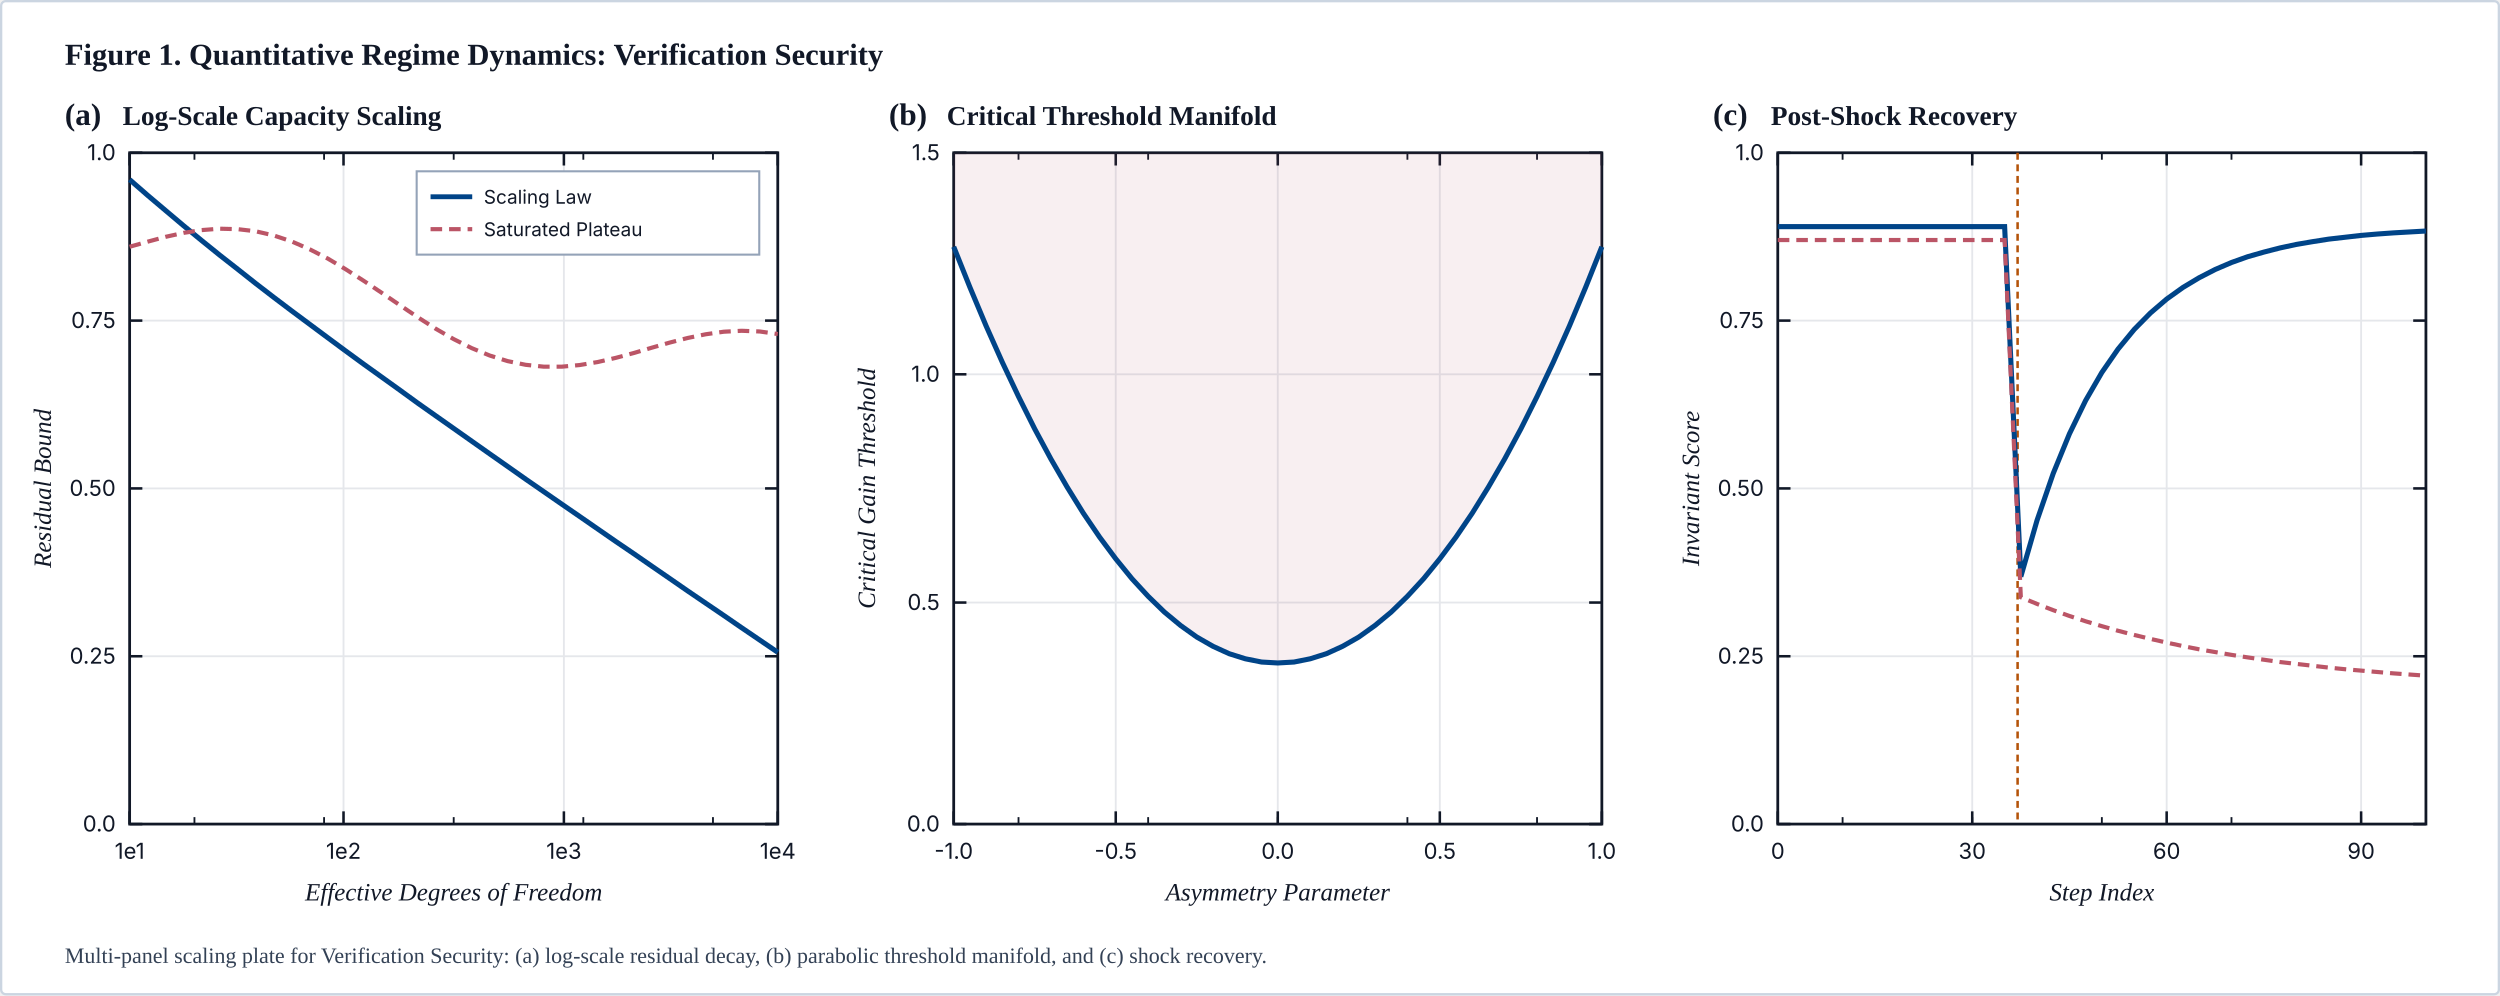
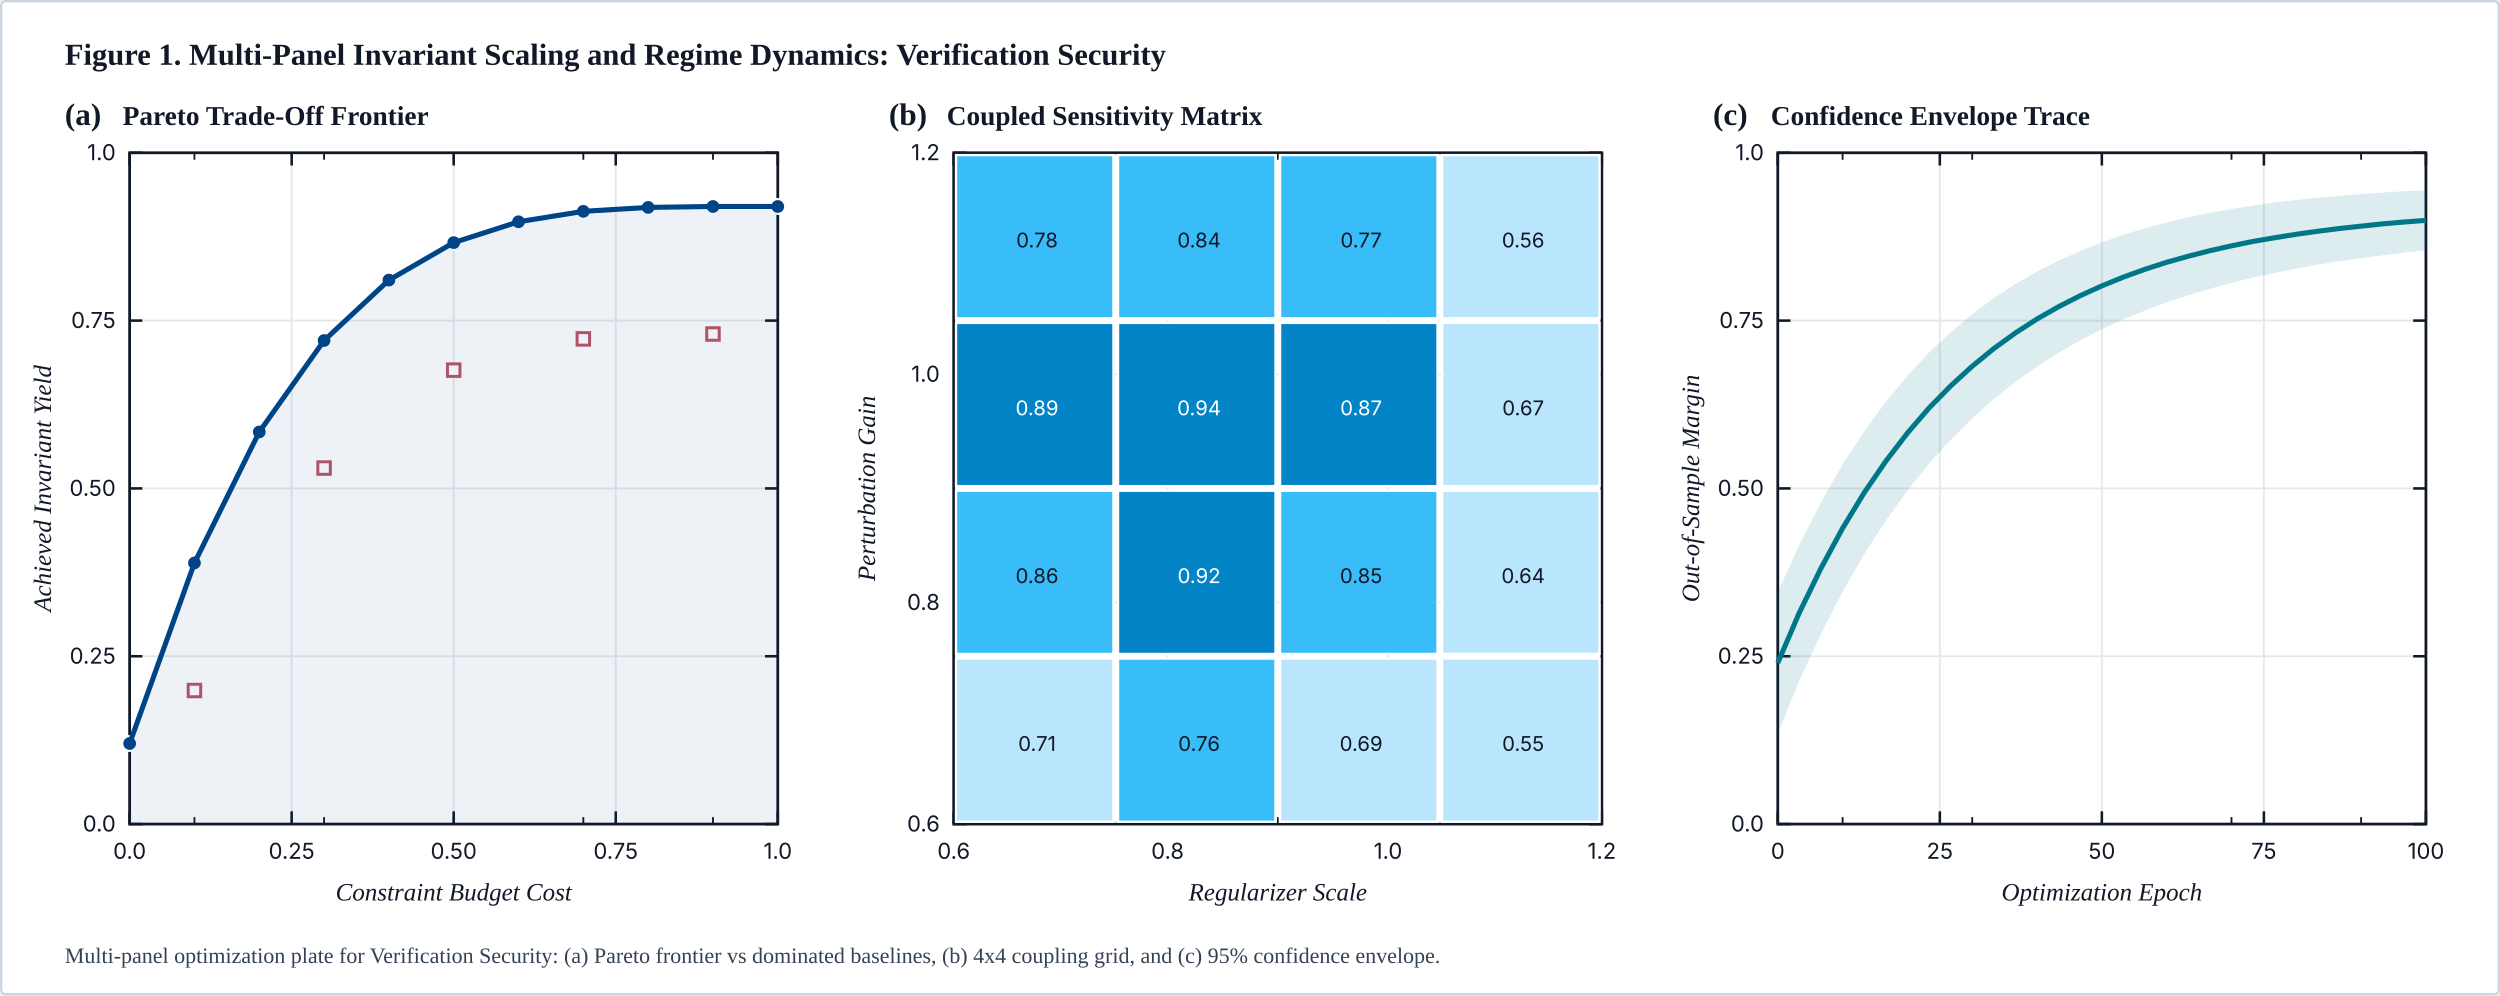
- <svg xmlns="http://www.w3.org/2000/svg" viewBox="0 0 1080 430" width="1080" height="430" role="img" data-figure-style="journal-multipanel" data-figure-family="frontier_fam_3">
+ <svg xmlns="http://www.w3.org/2000/svg" viewBox="0 0 1080 430" width="1080" height="430" role="img" data-figure-style="journal-multipanel" data-figure-family="frontier_fam_1">
  <rect x="0.5" y="0.5" width="1079" height="429" rx="2" fill="#ffffff" stroke="#cbd5e1" stroke-width="1" />
-   <text x="28" y="28" fill="#111827" font-family="Georgia, 'Times New Roman', serif" font-size="13.2" font-weight="700">Figure 1. Quantitative Regime Dynamics: Verification Security</text>
+   <text x="28" y="28" fill="#111827" font-family="Georgia, 'Times New Roman', serif" font-size="13.2" font-weight="700">Figure 1. Multi-Panel Invariant Scaling and Regime Dynamics: Verification Security</text>
  <text x="28.0" y="54.0" fill="#111827" font-family="Georgia, 'Times New Roman', serif" font-size="13.5" font-weight="700">(a)</text>
-   <text x="53.0" y="54.0" fill="#111827" font-family="Georgia, 'Times New Roman', serif" font-size="11.8" font-weight="600">Log-Scale Capacity Scaling</text>
+   <text x="53.0" y="54.0" fill="#111827" font-family="Georgia, 'Times New Roman', serif" font-size="11.8" font-weight="600">Pareto Trade-Off Frontier</text>
  <line x1="56.0" y1="356.0" x2="336.0" y2="356.0" stroke="#e5e7eb" stroke-width="0.8" />
  <line x1="56.0" y1="283.5" x2="336.0" y2="283.5" stroke="#e5e7eb" stroke-width="0.8" />
  <line x1="56.0" y1="211.0" x2="336.0" y2="211.0" stroke="#e5e7eb" stroke-width="0.8" />
  <line x1="56.0" y1="138.5" x2="336.0" y2="138.5" stroke="#e5e7eb" stroke-width="0.8" />
  <line x1="56.0" y1="66.0" x2="336.0" y2="66.0" stroke="#e5e7eb" stroke-width="0.8" />
  <line x1="56.0" y1="66.0" x2="56.0" y2="356.0" stroke="#e5e7eb" stroke-width="0.8" />
-   <line x1="148.4" y1="66.0" x2="148.4" y2="356.0" stroke="#e5e7eb" stroke-width="0.8" />
-   <line x1="243.6" y1="66.0" x2="243.6" y2="356.0" stroke="#e5e7eb" stroke-width="0.8" />
+   <line x1="126.0" y1="66.0" x2="126.0" y2="356.0" stroke="#e5e7eb" stroke-width="0.8" />
+   <line x1="196.0" y1="66.0" x2="196.0" y2="356.0" stroke="#e5e7eb" stroke-width="0.8" />
+   <line x1="266.0" y1="66.0" x2="266.0" y2="356.0" stroke="#e5e7eb" stroke-width="0.8" />
  <line x1="336.0" y1="66.0" x2="336.0" y2="356.0" stroke="#e5e7eb" stroke-width="0.8" />
  <rect x="56.0" y="66.0" width="280.0" height="290.0" fill="none" stroke="#111827" stroke-width="1.2" />
  <line x1="56.0" y1="356.0" x2="56.0" y2="350.5" stroke="#111827" stroke-width="1.1" />
  <line x1="56.0" y1="66.0" x2="56.0" y2="71.5" stroke="#111827" stroke-width="1.1" />
-   <text x="56.0" y="371.0" text-anchor="middle" fill="#111827" font-family="Inter, 'Helvetica Neue', Arial, sans-serif" font-size="9.5">1e1</text>
-   <line x1="148.4" y1="356.0" x2="148.4" y2="350.5" stroke="#111827" stroke-width="1.1" />
-   <line x1="148.4" y1="66.0" x2="148.4" y2="71.5" stroke="#111827" stroke-width="1.1" />
-   <text x="148.4" y="371.0" text-anchor="middle" fill="#111827" font-family="Inter, 'Helvetica Neue', Arial, sans-serif" font-size="9.5">1e2</text>
-   <line x1="243.6" y1="356.0" x2="243.6" y2="350.5" stroke="#111827" stroke-width="1.1" />
-   <line x1="243.6" y1="66.0" x2="243.6" y2="71.5" stroke="#111827" stroke-width="1.1" />
-   <text x="243.6" y="371.0" text-anchor="middle" fill="#111827" font-family="Inter, 'Helvetica Neue', Arial, sans-serif" font-size="9.5">1e3</text>
+   <text x="56.0" y="371.0" text-anchor="middle" fill="#111827" font-family="Inter, 'Helvetica Neue', Arial, sans-serif" font-size="9.5">0.0</text>
+   <line x1="126.0" y1="356.0" x2="126.0" y2="350.5" stroke="#111827" stroke-width="1.1" />
+   <line x1="126.0" y1="66.0" x2="126.0" y2="71.5" stroke="#111827" stroke-width="1.1" />
+   <text x="126.0" y="371.0" text-anchor="middle" fill="#111827" font-family="Inter, 'Helvetica Neue', Arial, sans-serif" font-size="9.5">0.25</text>
+   <line x1="196.0" y1="356.0" x2="196.0" y2="350.5" stroke="#111827" stroke-width="1.1" />
+   <line x1="196.0" y1="66.0" x2="196.0" y2="71.5" stroke="#111827" stroke-width="1.1" />
+   <text x="196.0" y="371.0" text-anchor="middle" fill="#111827" font-family="Inter, 'Helvetica Neue', Arial, sans-serif" font-size="9.5">0.50</text>
+   <line x1="266.0" y1="356.0" x2="266.0" y2="350.5" stroke="#111827" stroke-width="1.1" />
+   <line x1="266.0" y1="66.0" x2="266.0" y2="71.5" stroke="#111827" stroke-width="1.1" />
+   <text x="266.0" y="371.0" text-anchor="middle" fill="#111827" font-family="Inter, 'Helvetica Neue', Arial, sans-serif" font-size="9.5">0.75</text>
  <line x1="336.0" y1="356.0" x2="336.0" y2="350.5" stroke="#111827" stroke-width="1.1" />
  <line x1="336.0" y1="66.0" x2="336.0" y2="71.5" stroke="#111827" stroke-width="1.1" />
-   <text x="336.0" y="371.0" text-anchor="middle" fill="#111827" font-family="Inter, 'Helvetica Neue', Arial, sans-serif" font-size="9.5">1e4</text>
+   <text x="336.0" y="371.0" text-anchor="middle" fill="#111827" font-family="Inter, 'Helvetica Neue', Arial, sans-serif" font-size="9.5">1.0</text>
  <line x1="84.0" y1="356.0" x2="84.0" y2="353.0" stroke="#111827" stroke-width="0.8" />
  <line x1="84.0" y1="66.0" x2="84.0" y2="69.0" stroke="#111827" stroke-width="0.8" />
  <line x1="140.0" y1="356.0" x2="140.0" y2="353.0" stroke="#111827" stroke-width="0.8" />
  <line x1="140.0" y1="66.0" x2="140.0" y2="69.0" stroke="#111827" stroke-width="0.8" />
  <line x1="196.0" y1="356.0" x2="196.0" y2="353.0" stroke="#111827" stroke-width="0.8" />
  <line x1="196.0" y1="66.0" x2="196.0" y2="69.0" stroke="#111827" stroke-width="0.8" />
  <line x1="252.0" y1="356.0" x2="252.0" y2="353.0" stroke="#111827" stroke-width="0.8" />
  <line x1="252.0" y1="66.0" x2="252.0" y2="69.0" stroke="#111827" stroke-width="0.8" />
  <line x1="308.0" y1="356.0" x2="308.0" y2="353.0" stroke="#111827" stroke-width="0.8" />
  <line x1="308.0" y1="66.0" x2="308.0" y2="69.0" stroke="#111827" stroke-width="0.8" />
  <line x1="56.0" y1="356.0" x2="61.5" y2="356.0" stroke="#111827" stroke-width="1.1" />
  <line x1="336.0" y1="356.0" x2="330.5" y2="356.0" stroke="#111827" stroke-width="1.1" />
  <text x="50.0" y="359.2" text-anchor="end" fill="#111827" font-family="Inter, 'Helvetica Neue', Arial, sans-serif" font-size="9.5">0.0</text>
  <line x1="56.0" y1="283.5" x2="61.5" y2="283.5" stroke="#111827" stroke-width="1.1" />
  <line x1="336.0" y1="283.5" x2="330.5" y2="283.5" stroke="#111827" stroke-width="1.1" />
  <text x="50.0" y="286.7" text-anchor="end" fill="#111827" font-family="Inter, 'Helvetica Neue', Arial, sans-serif" font-size="9.5">0.25</text>
  <line x1="56.0" y1="211.0" x2="61.5" y2="211.0" stroke="#111827" stroke-width="1.1" />
  <line x1="336.0" y1="211.0" x2="330.5" y2="211.0" stroke="#111827" stroke-width="1.1" />
  <text x="50.0" y="214.2" text-anchor="end" fill="#111827" font-family="Inter, 'Helvetica Neue', Arial, sans-serif" font-size="9.5">0.50</text>
  <line x1="56.0" y1="138.5" x2="61.5" y2="138.5" stroke="#111827" stroke-width="1.1" />
  <line x1="336.0" y1="138.5" x2="330.5" y2="138.5" stroke="#111827" stroke-width="1.1" />
  <text x="50.0" y="141.7" text-anchor="end" fill="#111827" font-family="Inter, 'Helvetica Neue', Arial, sans-serif" font-size="9.5">0.75</text>
  <line x1="56.0" y1="66.0" x2="61.5" y2="66.0" stroke="#111827" stroke-width="1.1" />
  <line x1="336.0" y1="66.0" x2="330.5" y2="66.0" stroke="#111827" stroke-width="1.1" />
  <text x="50.0" y="69.2" text-anchor="end" fill="#111827" font-family="Inter, 'Helvetica Neue', Arial, sans-serif" font-size="9.5">1.0</text>
-   <text x="196.0" y="389.0" text-anchor="middle" fill="#111827" font-family="Georgia, 'Times New Roman', serif" font-size="10.8" font-style="italic">Effective Degrees of Freedom</text>
-   <text x="22.0" y="211.0" text-anchor="middle" transform="rotate(-90 22.0 211.0)" fill="#111827" font-family="Georgia, 'Times New Roman', serif" font-size="10.8" font-style="italic">Residual Bound</text>
-   <path d="M56.0,77.6 L63.8,84.4 L71.6,91.0 L79.3,97.5 L87.1,103.9 L94.9,110.2 L102.7,116.3 L110.4,122.4 L118.2,128.4 L126.0,134.3 L133.8,140.1 L141.6,145.9 L149.3,151.6 L157.1,157.3 L164.9,162.9 L172.7,168.5 L180.4,174.1 L188.2,179.6 L196.0,185.1 L203.8,190.6 L211.6,196.1 L219.3,201.5 L227.1,207.0 L234.9,212.4 L242.7,217.8 L250.4,223.1 L258.2,228.5 L266.0,233.9 L273.8,239.2 L281.6,244.6 L289.3,249.9 L297.1,255.3 L304.9,260.6 L312.7,265.9 L320.4,271.2 L328.2,276.5 L336.0,281.8" fill="none" stroke="#004488" stroke-width="2.2" />
-   <path d="M56.0,106.6 L63.8,104.4 L71.6,102.3 L79.3,100.6 L87.1,99.4 L94.9,98.8 L102.7,99.0 L110.4,99.9 L118.2,101.7 L126.0,104.3 L133.8,107.7 L141.6,111.7 L149.3,116.3 L157.1,121.3 L164.9,126.5 L172.7,131.8 L180.4,137.0 L188.2,142.0 L196.0,146.5 L203.8,150.4 L211.6,153.6 L219.3,156.0 L227.1,157.6 L234.9,158.4 L242.7,158.4 L250.4,157.7 L258.2,156.4 L266.0,154.6 L273.8,152.5 L281.6,150.2 L289.3,148.0 L297.1,146.0 L304.9,144.4 L312.7,143.3 L320.4,142.9 L328.2,143.2 L336.0,144.3" fill="none" stroke="#bb5566" stroke-width="1.8" stroke-dasharray="5 3" />
-   <rect x="180.0" y="74.0" width="148.0" height="36" fill="#ffffff" stroke="#94a3b8" stroke-width="0.9" />
-   <line x1="186.0" y1="85.0" x2="204.0" y2="85.0" stroke="#004488" stroke-width="2.1" />
-   <text x="209.0" y="88.0" fill="#111827" font-family="Inter, 'Helvetica Neue', Arial, sans-serif" font-size="8.2">Scaling Law</text>
-   <line x1="186.0" y1="99.0" x2="204.0" y2="99.0" stroke="#bb5566" stroke-width="1.8" stroke-dasharray="5 3" />
-   <text x="209.0" y="102.0" fill="#111827" font-family="Inter, 'Helvetica Neue', Arial, sans-serif" font-size="8.2">Saturated Plateau</text>
+   <text x="196.0" y="389.0" text-anchor="middle" fill="#111827" font-family="Georgia, 'Times New Roman', serif" font-size="10.8" font-style="italic">Constraint Budget Cost</text>
+   <text x="22.0" y="211.0" text-anchor="middle" transform="rotate(-90 22.0 211.0)" fill="#111827" font-family="Georgia, 'Times New Roman', serif" font-size="10.8" font-style="italic">Achieved Invariant Yield</text>
+   <circle cx="56.0" cy="321.2" r="3.2" fill="#004488" stroke="#ffffff" stroke-width="0.9" />
+   <circle cx="84.0" cy="243.2" r="3.2" fill="#004488" stroke="#ffffff" stroke-width="0.9" />
+   <rect x="81.3" y="295.6" width="5.4" height="5.4" fill="#ffffff" stroke="#bb5566" stroke-width="1.3" />
+   <circle cx="112.0" cy="186.6" r="3.2" fill="#004488" stroke="#ffffff" stroke-width="0.9" />
+   <circle cx="140.0" cy="147.1" r="3.2" fill="#004488" stroke="#ffffff" stroke-width="0.9" />
+   <rect x="137.3" y="199.5" width="5.4" height="5.4" fill="#ffffff" stroke="#bb5566" stroke-width="1.3" />
+   <circle cx="168.0" cy="121.0" r="3.2" fill="#004488" stroke="#ffffff" stroke-width="0.9" />
+   <circle cx="196.0" cy="104.8" r="3.2" fill="#004488" stroke="#ffffff" stroke-width="0.9" />
+   <rect x="193.3" y="157.2" width="5.4" height="5.4" fill="#ffffff" stroke="#bb5566" stroke-width="1.3" />
+   <circle cx="224.0" cy="95.8" r="3.2" fill="#004488" stroke="#ffffff" stroke-width="0.9" />
+   <circle cx="252.0" cy="91.3" r="3.2" fill="#004488" stroke="#ffffff" stroke-width="0.9" />
+   <rect x="249.3" y="143.7" width="5.4" height="5.4" fill="#ffffff" stroke="#bb5566" stroke-width="1.3" />
+   <circle cx="280.0" cy="89.6" r="3.2" fill="#004488" stroke="#ffffff" stroke-width="0.9" />
+   <circle cx="308.0" cy="89.2" r="3.2" fill="#004488" stroke="#ffffff" stroke-width="0.9" />
+   <rect x="305.3" y="141.6" width="5.4" height="5.4" fill="#ffffff" stroke="#bb5566" stroke-width="1.3" />
+   <circle cx="336.0" cy="89.2" r="3.2" fill="#004488" stroke="#ffffff" stroke-width="0.9" />
+   <polygon points="56.0,356.0 56.0,321.2 84.0,243.2 112.0,186.6 140.0,147.1 168.0,121.0 196.0,104.8 224.0,95.8 252.0,91.3 280.0,89.6 308.0,89.2 336.0,89.2 336.0,356.0" fill="#004488" fill-opacity="0.07" />
+   <path d="M56.0,321.2 L84.0,243.2 L112.0,186.6 L140.0,147.1 L168.0,121.0 L196.0,104.8 L224.0,95.8 L252.0,91.3 L280.0,89.6 L308.0,89.2 L336.0,89.2" fill="none" stroke="#004488" stroke-width="2.2" />
  <text x="384.0" y="54.0" fill="#111827" font-family="Georgia, 'Times New Roman', serif" font-size="13.5" font-weight="700">(b)</text>
-   <text x="409.0" y="54.0" fill="#111827" font-family="Georgia, 'Times New Roman', serif" font-size="11.8" font-weight="600">Critical Threshold Manifold</text>
+   <text x="409.0" y="54.0" fill="#111827" font-family="Georgia, 'Times New Roman', serif" font-size="11.8" font-weight="600">Coupled Sensitivity Matrix</text>
  <line x1="412.0" y1="356.0" x2="692.0" y2="356.0" stroke="#e5e7eb" stroke-width="0.8" />
  <line x1="412.0" y1="260.3" x2="692.0" y2="260.3" stroke="#e5e7eb" stroke-width="0.8" />
  <line x1="412.0" y1="161.7" x2="692.0" y2="161.7" stroke="#e5e7eb" stroke-width="0.8" />
  <line x1="412.0" y1="66.0" x2="692.0" y2="66.0" stroke="#e5e7eb" stroke-width="0.8" />
  <line x1="412.0" y1="66.0" x2="412.0" y2="356.0" stroke="#e5e7eb" stroke-width="0.8" />
-   <line x1="482.0" y1="66.0" x2="482.0" y2="356.0" stroke="#e5e7eb" stroke-width="0.8" />
-   <line x1="552.0" y1="66.0" x2="552.0" y2="356.0" stroke="#e5e7eb" stroke-width="0.8" />
-   <line x1="622.0" y1="66.0" x2="622.0" y2="356.0" stroke="#e5e7eb" stroke-width="0.8" />
+   <line x1="504.4" y1="66.0" x2="504.4" y2="356.0" stroke="#e5e7eb" stroke-width="0.8" />
+   <line x1="599.6" y1="66.0" x2="599.6" y2="356.0" stroke="#e5e7eb" stroke-width="0.8" />
  <line x1="692.0" y1="66.0" x2="692.0" y2="356.0" stroke="#e5e7eb" stroke-width="0.8" />
  <rect x="412.0" y="66.0" width="280.0" height="290.0" fill="none" stroke="#111827" stroke-width="1.2" />
  <line x1="412.0" y1="356.0" x2="412.0" y2="350.5" stroke="#111827" stroke-width="1.1" />
  <line x1="412.0" y1="66.0" x2="412.0" y2="71.5" stroke="#111827" stroke-width="1.1" />
-   <text x="412.0" y="371.0" text-anchor="middle" fill="#111827" font-family="Inter, 'Helvetica Neue', Arial, sans-serif" font-size="9.5">-1.0</text>
-   <line x1="482.0" y1="356.0" x2="482.0" y2="350.5" stroke="#111827" stroke-width="1.1" />
-   <line x1="482.0" y1="66.0" x2="482.0" y2="71.5" stroke="#111827" stroke-width="1.1" />
-   <text x="482.0" y="371.0" text-anchor="middle" fill="#111827" font-family="Inter, 'Helvetica Neue', Arial, sans-serif" font-size="9.5">-0.5</text>
-   <line x1="552.0" y1="356.0" x2="552.0" y2="350.5" stroke="#111827" stroke-width="1.1" />
-   <line x1="552.0" y1="66.0" x2="552.0" y2="71.5" stroke="#111827" stroke-width="1.1" />
-   <text x="552.0" y="371.0" text-anchor="middle" fill="#111827" font-family="Inter, 'Helvetica Neue', Arial, sans-serif" font-size="9.5">0.0</text>
-   <line x1="622.0" y1="356.0" x2="622.0" y2="350.5" stroke="#111827" stroke-width="1.1" />
-   <line x1="622.0" y1="66.0" x2="622.0" y2="71.5" stroke="#111827" stroke-width="1.1" />
-   <text x="622.0" y="371.0" text-anchor="middle" fill="#111827" font-family="Inter, 'Helvetica Neue', Arial, sans-serif" font-size="9.5">0.5</text>
+   <text x="412.0" y="371.0" text-anchor="middle" fill="#111827" font-family="Inter, 'Helvetica Neue', Arial, sans-serif" font-size="9.5">0.6</text>
+   <line x1="504.4" y1="356.0" x2="504.4" y2="350.5" stroke="#111827" stroke-width="1.1" />
+   <line x1="504.4" y1="66.0" x2="504.4" y2="71.5" stroke="#111827" stroke-width="1.1" />
+   <text x="504.4" y="371.0" text-anchor="middle" fill="#111827" font-family="Inter, 'Helvetica Neue', Arial, sans-serif" font-size="9.5">0.8</text>
+   <line x1="599.6" y1="356.0" x2="599.6" y2="350.5" stroke="#111827" stroke-width="1.1" />
+   <line x1="599.6" y1="66.0" x2="599.6" y2="71.5" stroke="#111827" stroke-width="1.1" />
+   <text x="599.6" y="371.0" text-anchor="middle" fill="#111827" font-family="Inter, 'Helvetica Neue', Arial, sans-serif" font-size="9.5">1.0</text>
  <line x1="692.0" y1="356.0" x2="692.0" y2="350.5" stroke="#111827" stroke-width="1.1" />
  <line x1="692.0" y1="66.0" x2="692.0" y2="71.5" stroke="#111827" stroke-width="1.1" />
-   <text x="692.0" y="371.0" text-anchor="middle" fill="#111827" font-family="Inter, 'Helvetica Neue', Arial, sans-serif" font-size="9.5">1.0</text>
+   <text x="692.0" y="371.0" text-anchor="middle" fill="#111827" font-family="Inter, 'Helvetica Neue', Arial, sans-serif" font-size="9.5">1.2</text>
  <line x1="440.0" y1="356.0" x2="440.0" y2="353.0" stroke="#111827" stroke-width="0.8" />
  <line x1="440.0" y1="66.0" x2="440.0" y2="69.0" stroke="#111827" stroke-width="0.8" />
  <line x1="496.0" y1="356.0" x2="496.0" y2="353.0" stroke="#111827" stroke-width="0.8" />
  <line x1="496.0" y1="66.0" x2="496.0" y2="69.0" stroke="#111827" stroke-width="0.8" />
  <line x1="552.0" y1="356.0" x2="552.0" y2="353.0" stroke="#111827" stroke-width="0.8" />
  <line x1="552.0" y1="66.0" x2="552.0" y2="69.0" stroke="#111827" stroke-width="0.8" />
  <line x1="608.0" y1="356.0" x2="608.0" y2="353.0" stroke="#111827" stroke-width="0.8" />
  <line x1="608.0" y1="66.0" x2="608.0" y2="69.0" stroke="#111827" stroke-width="0.8" />
  <line x1="664.0" y1="356.0" x2="664.0" y2="353.0" stroke="#111827" stroke-width="0.8" />
  <line x1="664.0" y1="66.0" x2="664.0" y2="69.0" stroke="#111827" stroke-width="0.8" />
  <line x1="412.0" y1="356.0" x2="417.5" y2="356.0" stroke="#111827" stroke-width="1.1" />
  <line x1="692.0" y1="356.0" x2="686.5" y2="356.0" stroke="#111827" stroke-width="1.1" />
-   <text x="406.0" y="359.2" text-anchor="end" fill="#111827" font-family="Inter, 'Helvetica Neue', Arial, sans-serif" font-size="9.5">0.0</text>
+   <text x="406.0" y="359.2" text-anchor="end" fill="#111827" font-family="Inter, 'Helvetica Neue', Arial, sans-serif" font-size="9.5">0.6</text>
  <line x1="412.0" y1="260.3" x2="417.5" y2="260.3" stroke="#111827" stroke-width="1.1" />
  <line x1="692.0" y1="260.3" x2="686.5" y2="260.3" stroke="#111827" stroke-width="1.1" />
-   <text x="406.0" y="263.5" text-anchor="end" fill="#111827" font-family="Inter, 'Helvetica Neue', Arial, sans-serif" font-size="9.5">0.5</text>
+   <text x="406.0" y="263.5" text-anchor="end" fill="#111827" font-family="Inter, 'Helvetica Neue', Arial, sans-serif" font-size="9.5">0.8</text>
  <line x1="412.0" y1="161.7" x2="417.5" y2="161.7" stroke="#111827" stroke-width="1.1" />
  <line x1="692.0" y1="161.7" x2="686.5" y2="161.7" stroke="#111827" stroke-width="1.1" />
  <text x="406.0" y="164.9" text-anchor="end" fill="#111827" font-family="Inter, 'Helvetica Neue', Arial, sans-serif" font-size="9.5">1.0</text>
  <line x1="412.0" y1="66.0" x2="417.5" y2="66.0" stroke="#111827" stroke-width="1.1" />
  <line x1="692.0" y1="66.0" x2="686.5" y2="66.0" stroke="#111827" stroke-width="1.1" />
-   <text x="406.0" y="69.2" text-anchor="end" fill="#111827" font-family="Inter, 'Helvetica Neue', Arial, sans-serif" font-size="9.5">1.5</text>
-   <text x="552.0" y="389.0" text-anchor="middle" fill="#111827" font-family="Georgia, 'Times New Roman', serif" font-size="10.8" font-style="italic">Asymmetry Parameter</text>
-   <text x="378.0" y="211.0" text-anchor="middle" transform="rotate(-90 378.0 211.0)" fill="#111827" font-family="Georgia, 'Times New Roman', serif" font-size="10.8" font-style="italic">Critical Gain Threshold</text>
-   <polygon points="412.0,66.0 412.0,106.6 419.0,124.1 426.0,140.8 433.0,156.5 440.0,171.3 447.0,185.3 454.0,198.3 461.0,210.4 468.0,221.7 475.0,232.0 482.0,241.4 489.0,250.0 496.0,257.6 503.0,264.4 510.0,270.2 517.0,275.2 524.0,279.2 531.0,282.4 538.0,284.6 545.0,286.0 552.0,286.4 559.0,286.0 566.0,284.6 573.0,282.4 580.0,279.2 587.0,275.2 594.0,270.2 601.0,264.4 608.0,257.6 615.0,250.0 622.0,241.4 629.0,232.0 636.0,221.7 643.0,210.4 650.0,198.3 657.0,185.3 664.0,171.3 671.0,156.5 678.0,140.8 685.0,124.1 692.0,106.6 692.0,66.0" fill="#bb5566" fill-opacity="0.09" />
-   <path d="M412.0,106.6 L419.0,124.1 L426.0,140.8 L433.0,156.5 L440.0,171.3 L447.0,185.3 L454.0,198.3 L461.0,210.4 L468.0,221.7 L475.0,232.0 L482.0,241.4 L489.0,250.0 L496.0,257.6 L503.0,264.4 L510.0,270.2 L517.0,275.2 L524.0,279.2 L531.0,282.4 L538.0,284.6 L545.0,286.0 L552.0,286.4 L559.0,286.0 L566.0,284.6 L573.0,282.4 L580.0,279.2 L587.0,275.2 L594.0,270.2 L601.0,264.4 L608.0,257.6 L615.0,250.0 L622.0,241.4 L629.0,232.0 L636.0,221.7 L643.0,210.4 L650.0,198.3 L657.0,185.3 L664.0,171.3 L671.0,156.5 L678.0,140.8 L685.0,124.1 L692.0,106.6" fill="none" stroke="#004488" stroke-width="2.2" />
+   <text x="406.0" y="69.2" text-anchor="end" fill="#111827" font-family="Inter, 'Helvetica Neue', Arial, sans-serif" font-size="9.5">1.2</text>
+   <text x="552.0" y="389.0" text-anchor="middle" fill="#111827" font-family="Georgia, 'Times New Roman', serif" font-size="10.8" font-style="italic">Regularizer Scale</text>
+   <text x="378.0" y="211.0" text-anchor="middle" transform="rotate(-90 378.0 211.0)" fill="#111827" font-family="Georgia, 'Times New Roman', serif" font-size="10.8" font-style="italic">Perturbation Gain</text>
+   <rect x="413.0" y="284.5" width="68.0" height="70.5" fill="#bae6fd" stroke="#ffffff" stroke-width="1" />
+   <text x="448.0" y="324.4" text-anchor="middle" fill="#111827" font-family="Inter, 'Helvetica Neue', Arial, sans-serif" font-size="8.8">0.71</text>
+   <rect x="483.0" y="284.5" width="68.0" height="70.5" fill="#38bdf8" stroke="#ffffff" stroke-width="1" />
+   <text x="518.0" y="324.4" text-anchor="middle" fill="#111827" font-family="Inter, 'Helvetica Neue', Arial, sans-serif" font-size="8.8">0.76</text>
+   <rect x="553.0" y="284.5" width="68.0" height="70.5" fill="#bae6fd" stroke="#ffffff" stroke-width="1" />
+   <text x="588.0" y="324.4" text-anchor="middle" fill="#111827" font-family="Inter, 'Helvetica Neue', Arial, sans-serif" font-size="8.8">0.69</text>
+   <rect x="623.0" y="284.5" width="68.0" height="70.5" fill="#bae6fd" stroke="#ffffff" stroke-width="1" />
+   <text x="658.0" y="324.4" text-anchor="middle" fill="#111827" font-family="Inter, 'Helvetica Neue', Arial, sans-serif" font-size="8.8">0.55</text>
+   <rect x="413.0" y="212.0" width="68.0" height="70.5" fill="#38bdf8" stroke="#ffffff" stroke-width="1" />
+   <text x="448.0" y="251.9" text-anchor="middle" fill="#111827" font-family="Inter, 'Helvetica Neue', Arial, sans-serif" font-size="8.8">0.86</text>
+   <rect x="483.0" y="212.0" width="68.0" height="70.5" fill="#0284c7" stroke="#ffffff" stroke-width="1" />
+   <text x="518.0" y="251.9" text-anchor="middle" fill="#ffffff" font-family="Inter, 'Helvetica Neue', Arial, sans-serif" font-size="8.8">0.92</text>
+   <rect x="553.0" y="212.0" width="68.0" height="70.5" fill="#38bdf8" stroke="#ffffff" stroke-width="1" />
+   <text x="588.0" y="251.9" text-anchor="middle" fill="#111827" font-family="Inter, 'Helvetica Neue', Arial, sans-serif" font-size="8.8">0.85</text>
+   <rect x="623.0" y="212.0" width="68.0" height="70.5" fill="#bae6fd" stroke="#ffffff" stroke-width="1" />
+   <text x="658.0" y="251.9" text-anchor="middle" fill="#111827" font-family="Inter, 'Helvetica Neue', Arial, sans-serif" font-size="8.8">0.64</text>
+   <rect x="413.0" y="139.5" width="68.0" height="70.5" fill="#0284c7" stroke="#ffffff" stroke-width="1" />
+   <text x="448.0" y="179.4" text-anchor="middle" fill="#ffffff" font-family="Inter, 'Helvetica Neue', Arial, sans-serif" font-size="8.8">0.89</text>
+   <rect x="483.0" y="139.5" width="68.0" height="70.5" fill="#0284c7" stroke="#ffffff" stroke-width="1" />
+   <text x="518.0" y="179.4" text-anchor="middle" fill="#ffffff" font-family="Inter, 'Helvetica Neue', Arial, sans-serif" font-size="8.8">0.94</text>
+   <rect x="553.0" y="139.5" width="68.0" height="70.5" fill="#0284c7" stroke="#ffffff" stroke-width="1" />
+   <text x="588.0" y="179.4" text-anchor="middle" fill="#ffffff" font-family="Inter, 'Helvetica Neue', Arial, sans-serif" font-size="8.8">0.87</text>
+   <rect x="623.0" y="139.5" width="68.0" height="70.5" fill="#bae6fd" stroke="#ffffff" stroke-width="1" />
+   <text x="658.0" y="179.4" text-anchor="middle" fill="#111827" font-family="Inter, 'Helvetica Neue', Arial, sans-serif" font-size="8.8">0.67</text>
+   <rect x="413.0" y="67.0" width="68.0" height="70.5" fill="#38bdf8" stroke="#ffffff" stroke-width="1" />
+   <text x="448.0" y="106.9" text-anchor="middle" fill="#111827" font-family="Inter, 'Helvetica Neue', Arial, sans-serif" font-size="8.8">0.78</text>
+   <rect x="483.0" y="67.0" width="68.0" height="70.5" fill="#38bdf8" stroke="#ffffff" stroke-width="1" />
+   <text x="518.0" y="106.9" text-anchor="middle" fill="#111827" font-family="Inter, 'Helvetica Neue', Arial, sans-serif" font-size="8.8">0.84</text>
+   <rect x="553.0" y="67.0" width="68.0" height="70.5" fill="#38bdf8" stroke="#ffffff" stroke-width="1" />
+   <text x="588.0" y="106.9" text-anchor="middle" fill="#111827" font-family="Inter, 'Helvetica Neue', Arial, sans-serif" font-size="8.8">0.77</text>
+   <rect x="623.0" y="67.0" width="68.0" height="70.5" fill="#bae6fd" stroke="#ffffff" stroke-width="1" />
+   <text x="658.0" y="106.9" text-anchor="middle" fill="#111827" font-family="Inter, 'Helvetica Neue', Arial, sans-serif" font-size="8.8">0.56</text>
  <text x="740.0" y="54.0" fill="#111827" font-family="Georgia, 'Times New Roman', serif" font-size="13.5" font-weight="700">(c)</text>
-   <text x="765.0" y="54.0" fill="#111827" font-family="Georgia, 'Times New Roman', serif" font-size="11.8" font-weight="600">Post-Shock Recovery</text>
+   <text x="765.0" y="54.0" fill="#111827" font-family="Georgia, 'Times New Roman', serif" font-size="11.8" font-weight="600">Confidence Envelope Trace</text>
  <line x1="768.0" y1="356.0" x2="1048.0" y2="356.0" stroke="#e5e7eb" stroke-width="0.8" />
  <line x1="768.0" y1="283.5" x2="1048.0" y2="283.5" stroke="#e5e7eb" stroke-width="0.8" />
  <line x1="768.0" y1="211.0" x2="1048.0" y2="211.0" stroke="#e5e7eb" stroke-width="0.8" />
  <line x1="768.0" y1="138.5" x2="1048.0" y2="138.5" stroke="#e5e7eb" stroke-width="0.8" />
  <line x1="768.0" y1="66.0" x2="1048.0" y2="66.0" stroke="#e5e7eb" stroke-width="0.8" />
  <line x1="768.0" y1="66.0" x2="768.0" y2="356.0" stroke="#e5e7eb" stroke-width="0.8" />
-   <line x1="852.0" y1="66.0" x2="852.0" y2="356.0" stroke="#e5e7eb" stroke-width="0.8" />
-   <line x1="936.0" y1="66.0" x2="936.0" y2="356.0" stroke="#e5e7eb" stroke-width="0.8" />
-   <line x1="1020.0" y1="66.0" x2="1020.0" y2="356.0" stroke="#e5e7eb" stroke-width="0.8" />
+   <line x1="838.0" y1="66.0" x2="838.0" y2="356.0" stroke="#e5e7eb" stroke-width="0.8" />
+   <line x1="908.0" y1="66.0" x2="908.0" y2="356.0" stroke="#e5e7eb" stroke-width="0.8" />
+   <line x1="978.0" y1="66.0" x2="978.0" y2="356.0" stroke="#e5e7eb" stroke-width="0.8" />
+   <line x1="1048.0" y1="66.0" x2="1048.0" y2="356.0" stroke="#e5e7eb" stroke-width="0.8" />
  <rect x="768.0" y="66.0" width="280.0" height="290.0" fill="none" stroke="#111827" stroke-width="1.2" />
  <line x1="768.0" y1="356.0" x2="768.0" y2="350.5" stroke="#111827" stroke-width="1.1" />
  <line x1="768.0" y1="66.0" x2="768.0" y2="71.5" stroke="#111827" stroke-width="1.1" />
  <text x="768.0" y="371.0" text-anchor="middle" fill="#111827" font-family="Inter, 'Helvetica Neue', Arial, sans-serif" font-size="9.5">0</text>
-   <line x1="852.0" y1="356.0" x2="852.0" y2="350.5" stroke="#111827" stroke-width="1.1" />
-   <line x1="852.0" y1="66.0" x2="852.0" y2="71.5" stroke="#111827" stroke-width="1.1" />
-   <text x="852.0" y="371.0" text-anchor="middle" fill="#111827" font-family="Inter, 'Helvetica Neue', Arial, sans-serif" font-size="9.5">30</text>
-   <line x1="936.0" y1="356.0" x2="936.0" y2="350.5" stroke="#111827" stroke-width="1.1" />
-   <line x1="936.0" y1="66.0" x2="936.0" y2="71.5" stroke="#111827" stroke-width="1.1" />
-   <text x="936.0" y="371.0" text-anchor="middle" fill="#111827" font-family="Inter, 'Helvetica Neue', Arial, sans-serif" font-size="9.5">60</text>
-   <line x1="1020.0" y1="356.0" x2="1020.0" y2="350.5" stroke="#111827" stroke-width="1.1" />
-   <line x1="1020.0" y1="66.0" x2="1020.0" y2="71.5" stroke="#111827" stroke-width="1.1" />
-   <text x="1020.0" y="371.0" text-anchor="middle" fill="#111827" font-family="Inter, 'Helvetica Neue', Arial, sans-serif" font-size="9.5">90</text>
+   <line x1="838.0" y1="356.0" x2="838.0" y2="350.5" stroke="#111827" stroke-width="1.1" />
+   <line x1="838.0" y1="66.0" x2="838.0" y2="71.5" stroke="#111827" stroke-width="1.1" />
+   <text x="838.0" y="371.0" text-anchor="middle" fill="#111827" font-family="Inter, 'Helvetica Neue', Arial, sans-serif" font-size="9.5">25</text>
+   <line x1="908.0" y1="356.0" x2="908.0" y2="350.5" stroke="#111827" stroke-width="1.1" />
+   <line x1="908.0" y1="66.0" x2="908.0" y2="71.5" stroke="#111827" stroke-width="1.1" />
+   <text x="908.0" y="371.0" text-anchor="middle" fill="#111827" font-family="Inter, 'Helvetica Neue', Arial, sans-serif" font-size="9.5">50</text>
+   <line x1="978.0" y1="356.0" x2="978.0" y2="350.5" stroke="#111827" stroke-width="1.1" />
+   <line x1="978.0" y1="66.0" x2="978.0" y2="71.5" stroke="#111827" stroke-width="1.1" />
+   <text x="978.0" y="371.0" text-anchor="middle" fill="#111827" font-family="Inter, 'Helvetica Neue', Arial, sans-serif" font-size="9.5">75</text>
+   <line x1="1048.0" y1="356.0" x2="1048.0" y2="350.5" stroke="#111827" stroke-width="1.1" />
+   <line x1="1048.0" y1="66.0" x2="1048.0" y2="71.5" stroke="#111827" stroke-width="1.1" />
+   <text x="1048.0" y="371.0" text-anchor="middle" fill="#111827" font-family="Inter, 'Helvetica Neue', Arial, sans-serif" font-size="9.5">100</text>
  <line x1="796.0" y1="356.0" x2="796.0" y2="353.0" stroke="#111827" stroke-width="0.8" />
  <line x1="796.0" y1="66.0" x2="796.0" y2="69.0" stroke="#111827" stroke-width="0.8" />
  <line x1="852.0" y1="356.0" x2="852.0" y2="353.0" stroke="#111827" stroke-width="0.8" />
  <line x1="852.0" y1="66.0" x2="852.0" y2="69.0" stroke="#111827" stroke-width="0.8" />
  <line x1="908.0" y1="356.0" x2="908.0" y2="353.0" stroke="#111827" stroke-width="0.8" />
  <line x1="908.0" y1="66.0" x2="908.0" y2="69.0" stroke="#111827" stroke-width="0.8" />
  <line x1="964.0" y1="356.0" x2="964.0" y2="353.0" stroke="#111827" stroke-width="0.8" />
  <line x1="964.0" y1="66.0" x2="964.0" y2="69.0" stroke="#111827" stroke-width="0.8" />
  <line x1="1020.0" y1="356.0" x2="1020.0" y2="353.0" stroke="#111827" stroke-width="0.8" />
  <line x1="1020.0" y1="66.0" x2="1020.0" y2="69.0" stroke="#111827" stroke-width="0.8" />
  <line x1="768.0" y1="356.0" x2="773.5" y2="356.0" stroke="#111827" stroke-width="1.1" />
  <line x1="1048.0" y1="356.0" x2="1042.5" y2="356.0" stroke="#111827" stroke-width="1.1" />
  <text x="762.0" y="359.2" text-anchor="end" fill="#111827" font-family="Inter, 'Helvetica Neue', Arial, sans-serif" font-size="9.5">0.0</text>
  <line x1="768.0" y1="283.5" x2="773.5" y2="283.5" stroke="#111827" stroke-width="1.1" />
  <line x1="1048.0" y1="283.5" x2="1042.5" y2="283.5" stroke="#111827" stroke-width="1.1" />
  <text x="762.0" y="286.7" text-anchor="end" fill="#111827" font-family="Inter, 'Helvetica Neue', Arial, sans-serif" font-size="9.5">0.25</text>
  <line x1="768.0" y1="211.0" x2="773.5" y2="211.0" stroke="#111827" stroke-width="1.1" />
  <line x1="1048.0" y1="211.0" x2="1042.5" y2="211.0" stroke="#111827" stroke-width="1.1" />
  <text x="762.0" y="214.2" text-anchor="end" fill="#111827" font-family="Inter, 'Helvetica Neue', Arial, sans-serif" font-size="9.5">0.50</text>
  <line x1="768.0" y1="138.5" x2="773.5" y2="138.5" stroke="#111827" stroke-width="1.1" />
  <line x1="1048.0" y1="138.5" x2="1042.5" y2="138.5" stroke="#111827" stroke-width="1.1" />
  <text x="762.0" y="141.7" text-anchor="end" fill="#111827" font-family="Inter, 'Helvetica Neue', Arial, sans-serif" font-size="9.5">0.75</text>
  <line x1="768.0" y1="66.0" x2="773.5" y2="66.0" stroke="#111827" stroke-width="1.1" />
  <line x1="1048.0" y1="66.0" x2="1042.5" y2="66.0" stroke="#111827" stroke-width="1.1" />
  <text x="762.0" y="69.2" text-anchor="end" fill="#111827" font-family="Inter, 'Helvetica Neue', Arial, sans-serif" font-size="9.5">1.0</text>
-   <text x="908.0" y="389.0" text-anchor="middle" fill="#111827" font-family="Georgia, 'Times New Roman', serif" font-size="10.8" font-style="italic">Step Index</text>
-   <text x="734.0" y="211.0" text-anchor="middle" transform="rotate(-90 734.0 211.0)" fill="#111827" font-family="Georgia, 'Times New Roman', serif" font-size="10.8" font-style="italic">Invariant Score</text>
-   <line x1="871.6" y1="66.0" x2="871.6" y2="356.0" stroke="#b45309" stroke-width="1.1" stroke-dasharray="3 2" />
-   <path d="M768.0,97.9 L775.0,97.9 L782.0,97.9 L789.0,97.9 L796.0,97.9 L803.0,97.9 L810.0,97.9 L817.0,97.9 L824.0,97.9 L831.0,97.9 L838.0,97.9 L845.0,97.9 L852.0,97.9 L859.0,97.9 L866.0,97.9 L873.0,249.1 L880.0,224.8 L887.0,204.5 L894.0,187.4 L901.0,173.0 L908.0,160.9 L915.0,150.8 L922.0,142.3 L929.0,135.2 L936.0,129.2 L943.0,124.2 L950.0,120.0 L957.0,116.4 L964.0,113.4 L971.0,110.9 L978.0,108.9 L985.0,107.1 L992.0,105.6 L999.0,104.4 L1006.0,103.3 L1013.0,102.5 L1020.0,101.7 L1027.0,101.1 L1034.0,100.6 L1041.0,100.2 L1048.0,99.8" fill="none" stroke="#004488" stroke-width="2.2" />
-   <path d="M768.0,103.7 L775.0,103.7 L782.0,103.7 L789.0,103.7 L796.0,103.7 L803.0,103.7 L810.0,103.7 L817.0,103.7 L824.0,103.7 L831.0,103.7 L838.0,103.7 L845.0,103.7 L852.0,103.7 L859.0,103.7 L866.0,103.7 L873.0,258.0 L880.0,260.9 L887.0,263.6 L894.0,266.1 L901.0,268.4 L908.0,270.5 L915.0,272.5 L922.0,274.3 L929.0,276.0 L936.0,277.6 L943.0,279.1 L950.0,280.5 L957.0,281.7 L964.0,282.9 L971.0,284.0 L978.0,285.0 L985.0,286.0 L992.0,286.8 L999.0,287.6 L1006.0,288.4 L1013.0,289.1 L1020.0,289.7 L1027.0,290.3 L1034.0,290.9 L1041.0,291.4 L1048.0,291.9" fill="none" stroke="#bb5566" stroke-width="1.8" stroke-dasharray="5 3" />
-   <text x="28" y="416" fill="#334155" font-family="Georgia, 'Times New Roman', serif" font-size="9.5">Multi-panel scaling plate for Verification Security: (a) log-scale residual decay, (b) parabolic threshold manifold, and (c) shock recovery.</text>
+   <text x="908.0" y="389.0" text-anchor="middle" fill="#111827" font-family="Georgia, 'Times New Roman', serif" font-size="10.8" font-style="italic">Optimization Epoch</text>
+   <text x="734.0" y="211.0" text-anchor="middle" transform="rotate(-90 734.0 211.0)" fill="#111827" font-family="Georgia, 'Times New Roman', serif" font-size="10.8" font-style="italic">Out-of-Sample Margin</text>
+   <polygon points="768.0,255.9 777.3,235.3 786.7,217.0 796.0,200.7 805.3,186.4 814.7,173.6 824.0,162.3 833.3,152.4 842.7,143.5 852.0,135.7 861.3,128.8 870.7,122.7 880.0,117.3 889.3,112.6 898.7,108.4 908.0,104.7 917.3,101.4 926.7,98.6 936.0,96.1 945.3,93.9 954.7,91.9 964.0,90.3 973.3,88.8 982.7,87.5 992.0,86.4 1001.3,85.4 1010.7,84.6 1020.0,83.8 1029.3,83.2 1038.7,82.6 1048.0,82.2 1048.0,108.1 1038.7,109.1 1029.3,110.3 1020.0,111.5 1010.7,112.8 1001.3,114.3 992.0,116.0 982.7,117.9 973.3,119.9 964.0,122.2 954.7,124.7 945.3,127.5 936.0,130.6 926.7,134.1 917.3,137.9 908.0,142.2 898.7,147.0 889.3,152.4 880.0,158.3 870.7,165.0 861.3,172.4 852.0,180.7 842.7,190.0 833.3,200.3 824.0,211.9 814.7,224.9 805.3,239.4 796.0,255.6 786.7,273.7 777.3,294.1 768.0,316.9" fill="#007788" fill-opacity="0.14" />
+   <path d="M768.0,286.4 L777.3,264.7 L786.7,245.4 L796.0,228.2 L805.3,212.9 L814.7,199.2 L824.0,187.1 L833.3,176.3 L842.7,166.7 L852.0,158.2 L861.3,150.6 L870.7,143.8 L880.0,137.8 L889.3,132.5 L898.7,127.7 L908.0,123.5 L917.3,119.7 L926.7,116.3 L936.0,113.3 L945.3,110.7 L954.7,108.3 L964.0,106.2 L973.3,104.3 L982.7,102.7 L992.0,101.2 L1001.3,99.9 L1010.7,98.7 L1020.0,97.7 L1029.3,96.7 L1038.7,95.9 L1048.0,95.2" fill="none" stroke="#007788" stroke-width="2.2" />
+   <text x="28" y="416" fill="#334155" font-family="Georgia, 'Times New Roman', serif" font-size="9.5">Multi-panel optimization plate for Verification Security: (a) Pareto frontier vs dominated baselines, (b) 4x4 coupling grid, and (c) 95% confidence envelope.</text>
</svg>
